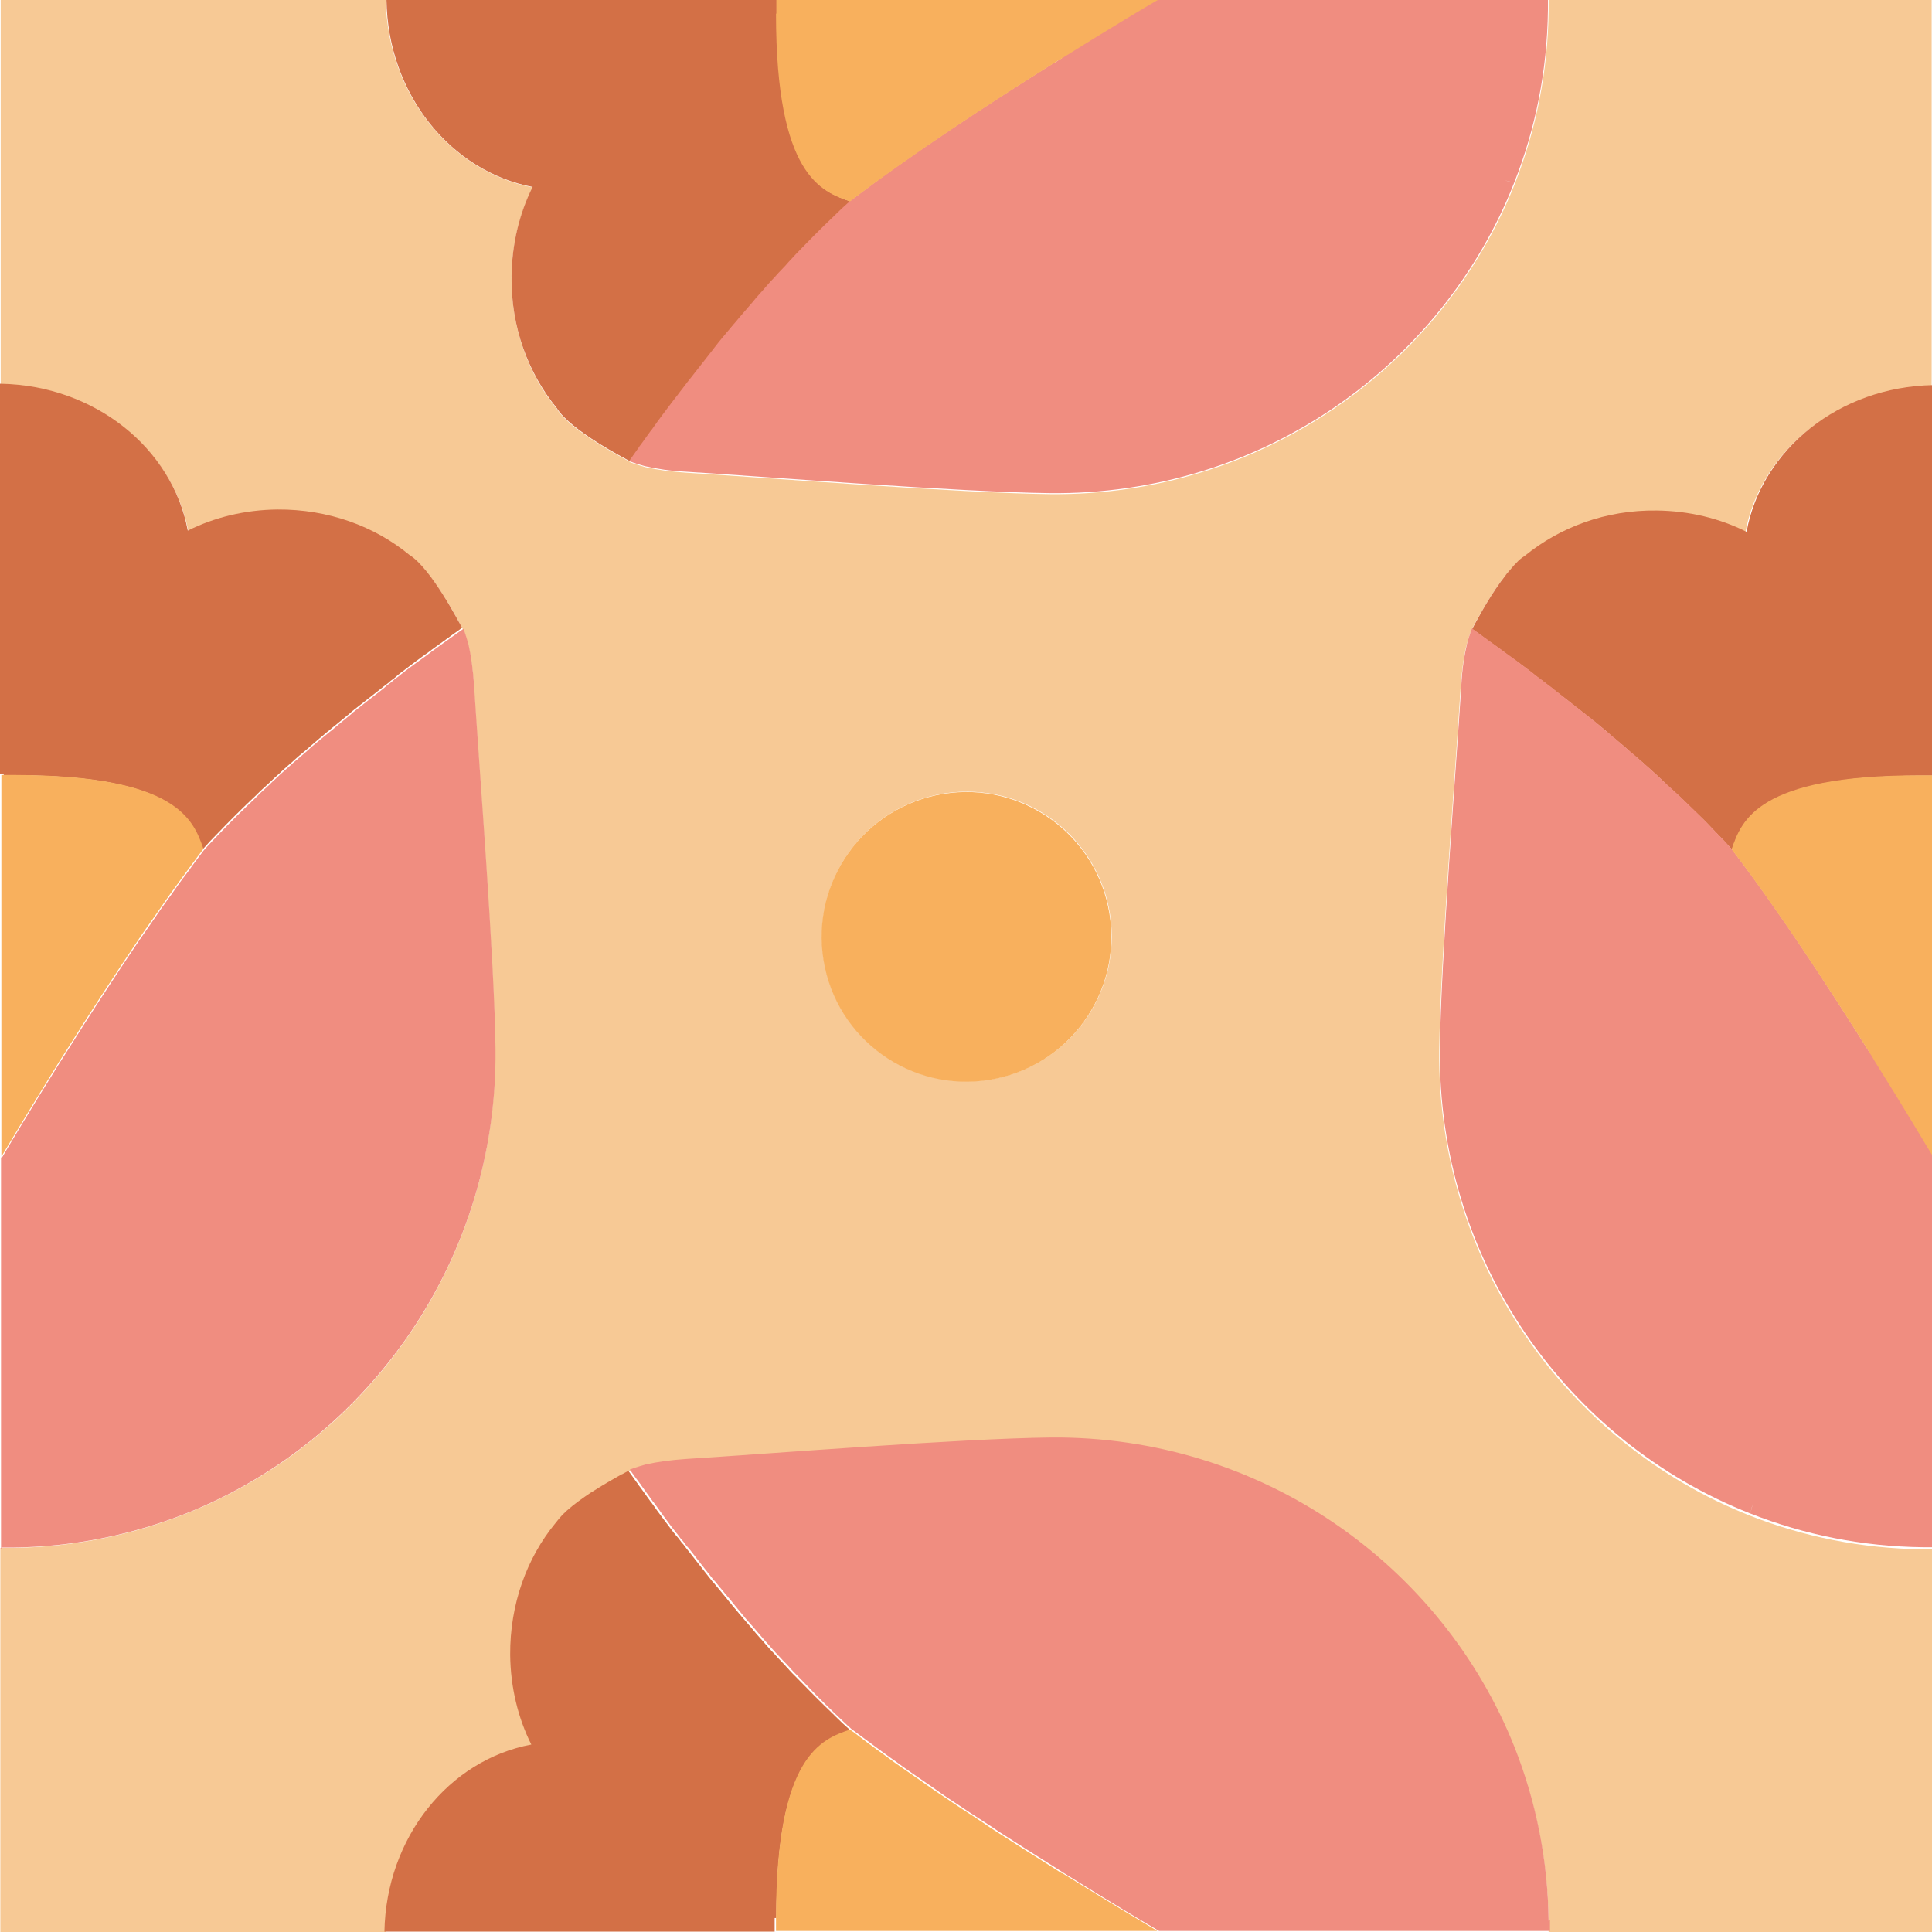
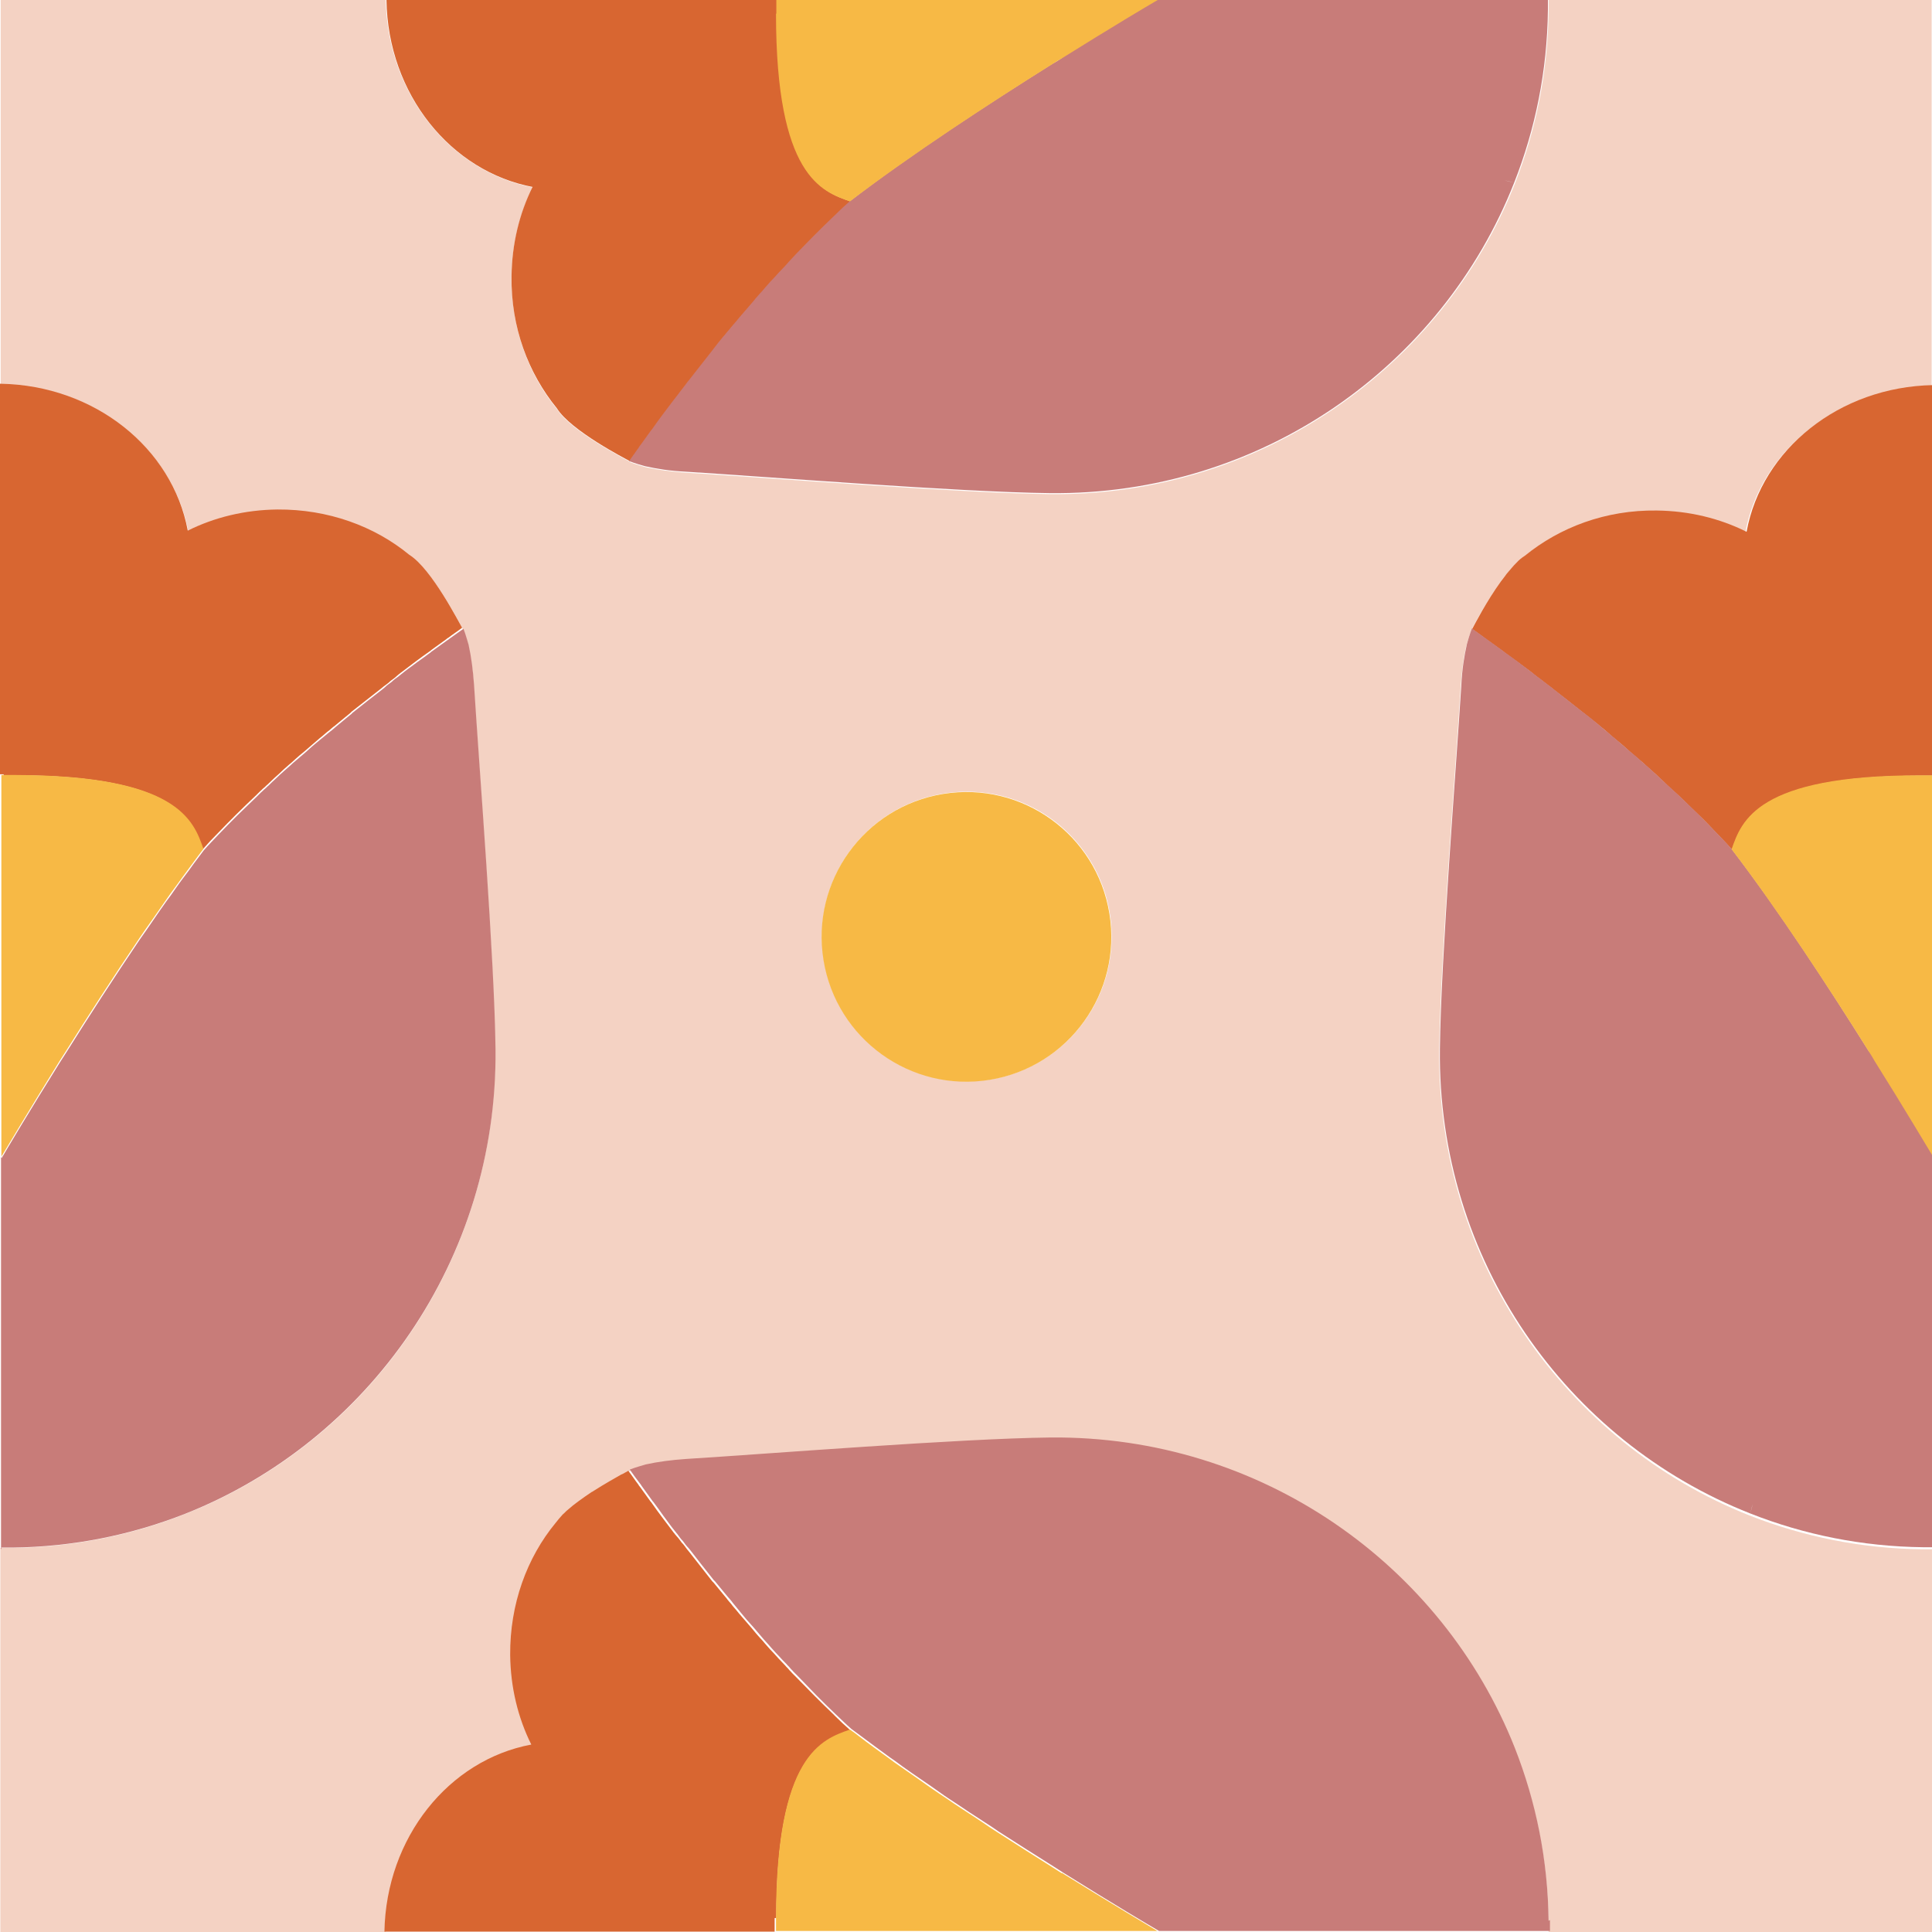
- <svg xmlns="http://www.w3.org/2000/svg" id="Calque_1" version="1.1" viewBox="0 0 566.9 566.9">
-   <defs>
-     <style>
-       .st0 {
-         fill: #f7c995;
-       }
- 
-       .st1 {
-         fill: #f8b05d;
-       }
- 
-       .st2 {
-         fill: none;
-       }
- 
-       .st3 {
-         fill: #f08d80;
-       }
- 
-       .st4 {
-         fill: #d37046;
-       }
-     </style>
-   </defs>
-   <path class="st2" d="M227.8,566c0-1.1,0-2.2,0-3.2,0,1.1,0,2.1,0,3.2Z" />
-   <path class="st2" d="M.4,227.5c.3,0,.5,0,.8,0H.3s0,0,0,0Z" />
-   <path class="st2" d="M1.2,227.5c1.1,0,2.2,0,3.2,0-1.1,0-2.1,0-3.2,0Z" />
-   <path class="st2" d="M59.5,249.2h0c-1,1.3-2,2.7-3,4,1-1.4,2-2.7,3-4Z" />
-   <path class="st2" d="M308.8,547.9c-5.1-3.2-10.6-6.7-16.2-10.3,5.6,3.6,11.1,7.1,16.2,10.3h0Z" />
-   <path class="st2" d="M431.9,184.4c.7-1.3,4.3-8.1,8.4-13.9-4.2,5.8-7.7,12.6-8.4,13.9Z" />
-   <path class="st2" d="M165.5,444.4c.4-.4.9-.9,1.4-1.3-.5.4-.9.9-1.4,1.3Z" />
-   <path class="st2" d="M441.6,168.9c.4-.5.9-1.1,1.3-1.6-.4.5-.9,1-1.3,1.6Z" />
-   <path class="st2" d="M182.8,432.5c0,0,0,0,.1,0,0,0,0,0-.1,0Z" />
-   <path class="st2" d="M249.5,507.7h0c.9.7,1.8,1.3,2.7,2-.9-.7-1.8-1.4-2.7-2Z" />
-   <path class="st2" d="M244.8,503.3c1.6,1.5,3.1,3,4.7,4.4-1.6-1.4-3.2-2.9-4.7-4.4Z" />
-   <path class="st2" d="M279.9,529.3c2.8,1.9,5.7,3.8,8.5,5.6-2.8-1.9-5.7-3.7-8.5-5.6Z" />
-   <path class="st2" d="M444.5,53.8c-1.3-.3-2.2-.5-2.8-.7.6.1,1.5.4,2.8.7Z" />
-   <path class="st2" d="M244.7,63.5c1.6-1.5,3.1-3,4.7-4.4-1.6,1.4-3.2,2.9-4.7,4.4Z" />
-   <path class="st2" d="M174,437.8c.2-.1.4-.3.7-.4-.2.1-.4.3-.7.4Z" />
-   <path class="st2" d="M54.2,444.2c-.3-1.3-.5-2.2-.7-2.8.1.6.4,1.5.7,2.8Z" />
-   <path class="st2" d="M227.7,4c0-1.1,0-2.1,0-3.2,0,1.1,0,2.2,0,3.2Z" />
-   <path class="st2" d="M63.9,244.5c-1.5,1.6-3,3.1-4.4,4.7,1.4-1.6,2.9-3.2,4.4-4.7Z" />
-   <path class="st2" d="M563.2,227.5c1.1,0,2.1,0,3.2,0-1.1,0-2.2,0-3.2,0Z" />
-   <path class="st2" d="M443.5,166.5c.4-.5.9-.9,1.3-1.4-.4.4-.9.9-1.3,1.4Z" />
-   <path class="st2" d="M492.5,233.3c1.9,1.8,3.8,3.7,5.7,5.5-1.9-1.9-3.8-3.7-5.7-5.5Z" />
-   <path class="st2" d="M508.1,249.2c-1.4-1.6-2.9-3.2-4.4-4.7,1.5,1.6,3,3.1,4.4,4.7h0Z" />
-   <path class="st0" d="M454.4,0h0c0,1.1,0,2.1,0,3.2-.2,17.9-3.7,34.9-9.9,50.7-21.3,53.8-74.5,91.7-136.3,91.1-26.5-.3-82.8-4.8-106.9-6.3-4.3-.3-8.2-.8-11.8-1.6,0,0-3.2-.9-4.7-1.5,1-1.4,1.9-2.7,2.9-4.1-1,1.3-1.9,2.7-2.9,4-1.1-.7-17.3-8.9-21.4-15.5,0,0,0,0,0,0,0,0,0,0,0,0-8.4-10.2-13.4-23.8-13.3-38.7.1-9.5,2.3-18.5,6.2-26.3C132.1,50.3,113.7,27.5,113.2,0h0S.2,0,.2,0v113c0,0,.1,0,.2,0h0c27.6.5,50.4,18.9,54.9,43.1,7.8-3.9,16.8-6.1,26.3-6.2,14.9-.2,28.4,4.9,38.7,13.3,0,0,0,0,0,0,0,0,0,0,0,0,6.6,4.1,14.9,20.3,15.5,21.4-1.4,1-2.7,1.9-4,2.9,1.4-1,2.7-1.9,4.1-2.9.6,1.5,1.5,4.6,1.5,4.7.8,3.6,1.4,7.5,1.6,11.8,1.5,24.1,6,80.4,6.3,106.9.7,61.9-37.2,115.1-91.1,136.3-15.7,6.2-32.8,9.7-50.7,9.9-1.1,0-2.1,0-3.2,0h0c0,0-.1,0-.2,0v112.7h113.1c.4-27.6,18.9-50.4,43.1-54.9-3.9-7.8-6.1-16.8-6.2-26.3-.2-14.9,4.9-28.4,13.3-38.7,0,0,0,0,0,0,0,0,0,0,0,0,.5-.8,1.2-1.7,2.1-2.5.4-.4.9-.9,1.4-1.3,2.1-1.8,4.6-3.7,7.1-5.3.2-.1.4-.3.7-.4,3.1-2,6.2-3.7,8.1-4.8,0,0,0,0,.1,0,.9-.5,1.5-.8,1.8-1,0,0,.1,0,.1,0,0,0,0,0,0,0,1.5-.6,4.6-1.5,4.7-1.5,3.6-.8,7.5-1.4,11.8-1.6,24.1-1.5,80.4-6,106.9-6.3,61.9-.7,115.1,37.2,136.3,91.1-1.3.3-2.2.5-2.8.7.6-.1,1.5-.4,2.8-.7,6.2,15.7,9.7,32.8,9.9,50.7,0,1.1,0,2.1,0,3.2h0s112.7,0,112.7,0v-112.7c-1,0-2,0-3,0-17.9-.2-34.9-3.7-50.7-9.9.3-1.3.5-2.2.7-2.8-.1.6-.4,1.5-.7,2.8-53.8-21.3-91.7-74.5-91.1-136.3.3-26.5,4.8-82.8,6.3-106.9.3-4.3.8-8.2,1.6-11.8,0,0,.9-3.2,1.5-4.7,0,0,0,0,0,0,0,0,0,0,0-.1.7-1.3,4.3-8.1,8.4-13.9.4-.6.8-1.1,1.3-1.7.4-.5.9-1.1,1.3-1.6.2-.3.4-.5.6-.7.4-.5.9-.9,1.3-1.4.9-.8,1.7-1.5,2.5-2.1,0,0,0,0,0,0,0,0,0,0,0,0,10.2-8.4,23.8-13.4,38.7-13.3,9.5.1,18.5,2.3,26.3,6.2,4.4-24.2,27.2-42.5,54.7-43V0h-112.7ZM283.7,317.3c-23.5,0-42.5-19-42.5-42.5s19-42.5,42.5-42.5,42.5,19,42.5,42.5-19,42.5-42.5,42.5Z" />
-   <path class="st4" d="M1.2,227.5c1.1,0,2.2,0,3.2,0,47.7,0,52.2,13.4,55.1,21.7,1.4-1.6,2.9-3.2,4.4-4.7,1.8-1.9,3.7-3.8,5.5-5.6,1.9-1.9,3.8-3.7,5.7-5.5.2-.2.4-.4.6-.6s.4-.4.6-.6c.4-.3.7-.7,1.1-1s.7-.7,1.1-1c.7-.7,1.4-1.3,2.1-2,.9-.8,1.8-1.6,2.6-2.4.6-.5,1.1-1,1.7-1.5.6-.5,1.2-1,1.7-1.5.9-.8,1.8-1.6,2.7-2.3,0,0,0,0,0,0,1.5-1.3,2.9-2.5,4.4-3.8.4-.3.7-.6,1.1-.9.6-.5,1.1-1,1.7-1.4.6-.5,1.1-1,1.7-1.4.2-.2.4-.3.6-.5.2-.2.4-.3.6-.5.6-.5,1.1-.9,1.7-1.4.6-.5,1.1-.9,1.7-1.4,0,0,.1-.1.2-.2,0,0,.1-.1.2-.2,2.9-2.3,5.9-4.6,8.8-6.9.2-.2.4-.3.6-.5.7-.5,1.4-1,2-1.6.7-.5,1.4-1,2-1.6.2-.1.3-.3.5-.4.2-.1.3-.3.5-.4,1.2-.9,2.5-1.9,3.7-2.8.3-.2.5-.4.8-.6,1.3-1,2.6-1.9,4-2.9.2-.1.3-.2.5-.4,1.4-1,2.9-2.1,4.3-3.1.2-.2.5-.4.7-.5,1.3-1,2.7-1.9,4-2.9-.7-1.1-8.9-17.3-15.5-21.4,0,0,0,0,0,0,0,0,0,0,0,0-10.2-8.4-23.8-13.4-38.7-13.3-9.5.1-18.5,2.3-26.3,6.2-4.5-24.2-27.3-42.6-54.9-43.1h0c0,0-.1,0-.2,0v114.6c0,0,.1,0,.2,0h.8Z" />
-   <path class="st3" d="M.4,454.1c1.1,0,2.1,0,3.2,0,17.9-.2,34.9-3.7,50.7-9.9-.3-1.3-.5-2.2-.7-2.8.1.6.4,1.5.7,2.8,53.8-21.3,91.7-74.5,91.1-136.3-.3-26.5-4.8-82.8-6.3-106.9-.3-4.3-.8-8.2-1.6-11.8,0,0-.9-3.2-1.5-4.7-1.4,1-2.7,1.9-4.1,2.9-.2.2-.5.4-.7.5-1.4,1-2.9,2.1-4.3,3.1-.2.1-.3.2-.5.4-1.3,1-2.6,1.9-4,2.9-.3.2-.5.4-.8.6-1.2.9-2.5,1.8-3.7,2.8-.2.1-.3.3-.5.4-.2.1-.3.3-.5.4-.7.5-1.4,1-2,1.6-.7.5-1.4,1-2,1.6-.2.2-.4.3-.6.5-3,2.3-5.9,4.6-8.8,6.9,0,0-.1.1-.2.2,0,0-.1.1-.2.2-.6.5-1.1.9-1.7,1.4-.6.5-1.1.9-1.7,1.4-.2.2-.4.3-.6.5-.2.2-.4.3-.6.5-.6.5-1.1,1-1.7,1.4-.6.5-1.1.9-1.7,1.4-.4.3-.7.6-1.1.9-1.5,1.2-3,2.5-4.4,3.8,0,0,0,0,0,0-.9.8-1.8,1.5-2.7,2.3-.6.5-1.2,1-1.7,1.5-.6.5-1.1,1-1.7,1.5-.9.8-1.8,1.6-2.6,2.4-.7.6-1.4,1.3-2.1,2-.4.3-.7.7-1.1,1s-.7.7-1.1,1c-.2.2-.4.4-.6.6s-.4.4-.6.6c-1.9,1.8-3.8,3.7-5.7,5.5-1.9,1.9-3.7,3.7-5.5,5.6-1.5,1.6-3,3.1-4.4,4.7h0c-1,1.3-2,2.7-3,4-1,1.4-2,2.8-3.1,4.2-.7.9-1.4,1.9-2.1,2.9-.9,1.3-1.8,2.6-2.8,3.9-1.3,1.8-2.6,3.7-3.9,5.6-1.3,1.9-2.6,3.8-3.9,5.6-7.7,11.4-15.2,23-21.6,33.2-.6.9-1.2,1.9-1.8,2.8-9,14.4-15.6,25.5-17.1,28.1h0c0,0-.1-.2-.2-.3v115c0,0,.1,0,.2,0h0Z" />
-   <path class="st1" d="M.4,339.4c1.5-2.5,8.1-13.6,17.1-28.1.6-.9,1.2-1.9,1.8-2.8,6.4-10.2,13.9-21.8,21.6-33.2,1.3-1.9,2.6-3.8,3.9-5.6,1.3-1.9,2.6-3.7,3.9-5.6.9-1.3,1.8-2.6,2.8-3.9.7-1,1.4-1.9,2.1-2.9,1-1.4,2.1-2.8,3.1-4.2s2-2.7,3-4c-2.9-8.3-7.4-21.6-55.1-21.7-1.1,0-2.1,0-3.2,0-.3,0-.5,0-.8,0h0c0,0-.1,0-.2,0v111.7c0,0,.1.2.2.3h0Z" />
-   <path class="st4" d="M512.4,156c-7.8-3.9-16.8-6.1-26.3-6.2-14.9-.2-28.4,4.9-38.7,13.3,0,0,0,0,0,0,0,0,0,0,0,0-.8.5-1.7,1.2-2.5,2.1-.4.4-.9.9-1.3,1.4-.2.2-.4.5-.6.7-.4.5-.9,1-1.3,1.6-.4.5-.8,1.1-1.3,1.7-4.2,5.8-7.7,12.6-8.4,13.9,0,0,0,.1,0,.1,1.4,1,2.7,1.9,4,2.9.2.2.5.4.7.5,1.4,1,2.9,2.1,4.3,3.1.2.1.3.2.5.4,1.3,1,2.6,1.9,4,2.9.3.2.5.4.8.6,1.2.9,2.5,1.8,3.7,2.8.3.3.7.5,1,.8,1.4,1,2.7,2.1,4.1,3.1.2.2.4.3.6.5,3,2.3,5.9,4.6,8.8,6.9.1.1.3.2.4.3,1.1.9,2.3,1.8,3.4,2.7.4.3.8.6,1.2,1,1.2.9,2.3,1.9,3.4,2.9.4.3.7.6,1.1.9,1.5,1.2,3,2.5,4.4,3.8,0,0,0,0,0,0,.9.8,1.8,1.5,2.7,2.3.6.5,1.2,1,1.7,1.5.6.5,1.1,1,1.7,1.5.9.8,1.8,1.6,2.6,2.4.7.6,1.4,1.3,2.1,2,.7.7,1.4,1.3,2.2,2,.4.4.8.7,1.2,1.1,1.9,1.8,3.8,3.7,5.7,5.5s3.7,3.7,5.5,5.6c1.5,1.6,3,3.1,4.4,4.7,2.9-8.3,7.4-21.6,55.1-21.7,1.1,0,2.1,0,3.2,0,.2,0,.4,0,.7,0v-114.6c-27.5.5-50.3,18.9-54.7,43Z" />
-   <path class="st3" d="M548.4,308.5c-11.6-18.5-26.6-41.6-40.3-59.4-1.4-1.6-2.9-3.2-4.4-4.7-1.8-1.9-3.7-3.8-5.5-5.6-1.9-1.9-3.8-3.7-5.7-5.5-.4-.4-.8-.7-1.2-1.1-.7-.7-1.4-1.3-2.2-2-.7-.7-1.4-1.3-2.1-2-.9-.8-1.8-1.6-2.6-2.4-.6-.5-1.1-1-1.7-1.5-.6-.5-1.2-1-1.7-1.5-.9-.8-1.8-1.6-2.7-2.3,0,0,0,0,0,0-1.5-1.3-2.9-2.5-4.4-3.8-.4-.3-.7-.6-1.1-.9-1.1-1-2.3-1.9-3.4-2.9-.4-.3-.8-.6-1.2-1-1.1-.9-2.2-1.8-3.4-2.7-.1-.1-.3-.2-.4-.3-2.9-2.3-5.9-4.6-8.8-6.9-.2-.2-.4-.3-.6-.5-1.4-1-2.7-2.1-4.1-3.1-.3-.3-.7-.5-1-.8-1.2-.9-2.5-1.9-3.7-2.8-.3-.2-.5-.4-.8-.6-1.3-1-2.6-1.9-4-2.9-.2-.1-.3-.2-.5-.4-1.4-1-2.9-2.1-4.3-3.1-.2-.2-.5-.4-.7-.5-1.3-1-2.7-1.9-4-2.9,0,0,0,0,0,0-.6,1.5-1.5,4.6-1.5,4.7-.8,3.6-1.4,7.5-1.6,11.8-1.5,24.1-6,80.4-6.3,106.9-.7,61.9,37.2,115.1,91.1,136.3.3-1.3.5-2.2.7-2.8-.1.6-.4,1.5-.7,2.8,15.7,6.2,32.8,9.7,50.7,9.9,1,0,2,0,3,0v-115c-1.8-2.9-8.2-13.8-17-27.8-.6-.9-1.2-1.8-1.7-2.8Z" />
-   <path class="st3" d="M431.8,184.5s0,0,0,0c0,0,0,0,0,0h0Z" />
-   <path class="st3" d="M435.9,187.4c-1.3-1-2.7-1.9-4-2.9h0c1.4,1,2.7,1.9,4,2.9Z" />
-   <path class="st3" d="M498.2,238.8c1.9,1.9,3.7,3.7,5.5,5.6-1.8-1.9-3.7-3.8-5.5-5.6Z" />
-   <path class="st1" d="M563.2,227.5c-47.7,0-52.2,13.4-55.1,21.7h0c13.6,17.8,28.7,40.9,40.3,59.4.6.9,1.2,1.9,1.7,2.8,8.8,14,15.2,24.9,17,27.8v-111.7c-.2,0-.4,0-.7,0-1.1,0-2.2,0-3.2,0Z" />
-   <path class="st4" d="M227.8,562.8c0-47.7,13.4-52.2,21.7-55.1-1.6-1.4-3.2-2.9-4.7-4.4-3.8-3.6-7.5-7.4-11.2-11.2-.2-.2-.4-.4-.6-.6-.2-.2-.4-.4-.6-.6-.3-.4-.7-.7-1-1.1s-.7-.7-1-1.1c-.7-.7-1.3-1.4-2-2.1-.8-.9-1.6-1.8-2.4-2.6-.5-.6-1-1.1-1.5-1.7-.5-.6-1-1.2-1.5-1.7-.8-.9-1.6-1.8-2.3-2.7,0,0,0,0,0,0-1.3-1.5-2.5-2.9-3.8-4.4-.3-.4-.6-.7-.9-1.1-.5-.6-1-1.1-1.4-1.7-.5-.6-1-1.1-1.4-1.7-.2-.2-.3-.4-.5-.6-.2-.2-.3-.4-.5-.6-.5-.6-.9-1.1-1.4-1.7-.5-.6-.9-1.1-1.4-1.7,0,0-.1-.1-.2-.2s-.1-.1-.2-.2c-2.3-2.9-4.6-5.9-6.9-8.8-.2-.2-.3-.4-.5-.6-.5-.7-1-1.4-1.6-2-.5-.7-1-1.4-1.6-2-.1-.2-.3-.3-.4-.5-.1-.2-.3-.3-.4-.5-.9-1.2-1.9-2.5-2.8-3.7-.2-.3-.4-.5-.6-.8-1-1.3-1.9-2.6-2.9-4-.1-.2-.2-.3-.4-.5-1-1.4-2.1-2.9-3.1-4.3-.2-.2-.4-.5-.5-.7-1-1.3-1.9-2.7-2.9-4,0,0,0,0-.1,0-.3.2-.9.5-1.8,1,0,0,0,0-.1,0-1.9,1.1-5,2.8-8.1,4.8-.2.1-.4.3-.7.4-2.5,1.7-5.1,3.5-7.1,5.3-.5.4-.9.9-1.4,1.3-.8.9-1.5,1.7-2.1,2.5,0,0,0,0,0,0,0,0,0,0,0,0-8.4,10.2-13.4,23.8-13.3,38.7.1,9.5,2.3,18.5,6.2,26.3-24.2,4.5-42.6,27.3-43.1,54.9h0s114.5,0,114.5,0v-.8c0-1.1,0-2.2,0-3.2Z" />
-   <path class="st4" d="M182.9,432.5c.9-.5,1.5-.8,1.8-1-.3.2-.9.5-1.8,1Z" />
-   <path class="st4" d="M166.8,443.1c2.1-1.8,4.6-3.7,7.1-5.3-2.5,1.7-5.1,3.5-7.1,5.3Z" />
-   <path class="st4" d="M174.6,437.3c3.1-2,6.2-3.7,8.1-4.8-1.9,1.1-5,2.8-8.1,4.8Z" />
-   <path class="st3" d="M454.4,563.6c-.2-17.9-3.7-34.9-9.9-50.7-1.3.3-2.2.5-2.8.7.6-.1,1.5-.4,2.8-.7-21.3-53.8-74.5-91.7-136.3-91.1-26.5.3-82.8,4.8-106.9,6.3-4.3.3-8.2.8-11.8,1.6,0,0-3.2.9-4.7,1.5,0,0,0,0,0,0,1,1.4,1.9,2.7,2.9,4,.2.2.4.5.5.7,1,1.4,2.1,2.9,3.1,4.3.1.2.2.3.4.5,1,1.3,1.9,2.6,2.9,4,.2.3.4.5.6.8.9,1.2,1.8,2.5,2.8,3.7.1.2.3.3.4.5.1.2.3.3.4.5.5.7,1,1.4,1.6,2,.5.7,1,1.4,1.6,2,.2.2.3.4.5.6,2.3,3,4.6,5.9,6.9,8.8,0,0,.1.1.2.2s.1.1.2.2c.5.6.9,1.1,1.4,1.7.5.6.9,1.1,1.4,1.7.2.2.3.4.5.6.2.2.3.4.5.6.5.6,1,1.1,1.4,1.7.5.6.9,1.1,1.4,1.7.3.4.6.7.9,1.1,1.2,1.5,2.5,3,3.8,4.4,0,0,0,0,0,0,.8.9,1.5,1.8,2.3,2.7.5.6,1,1.2,1.5,1.7.5.6,1,1.1,1.5,1.7.8.9,1.6,1.8,2.4,2.6.6.7,1.3,1.4,2,2.1.3.4.7.7,1,1.1s.7.7,1,1.1c.2.2.4.4.6.6.2.2.4.4.6.6,1.8,1.9,3.7,3.8,5.5,5.7,1.9,1.9,3.7,3.7,5.6,5.5,1.6,1.5,3.1,3,4.7,4.4h0c.9.7,1.8,1.3,2.7,2,2.7,2,5.5,4.1,8.4,6.2,1.3.9,2.6,1.8,3.9,2.8,1.8,1.3,3.7,2.6,5.6,3.9,1.9,1.3,3.8,2.6,5.6,3.9s2.8,1.9,4.3,2.9c2.8,1.9,5.7,3.8,8.5,5.6,1.4.9,2.8,1.8,4.2,2.8,5.6,3.6,11.1,7.1,16.2,10.3h0c.9.6,1.9,1.2,2.8,1.8,14.4,9,25.5,15.6,28.1,17.1h0s114.7,0,114.7,0h0c0-1.1,0-2.1,0-3.2Z" />
-   <path class="st3" d="M184.8,431.4s0,0,0,0h0s0,0,0,0Z" />
-   <path class="st3" d="M244.8,503.3c-1.9-1.8-3.8-3.7-5.6-5.5-1.9-1.9-3.7-3.8-5.5-5.7,3.6,3.8,7.4,7.6,11.2,11.2Z" />
-   <path class="st3" d="M184.9,431.4h0c1,1.4,1.9,2.7,2.9,4-1-1.3-1.9-2.7-2.9-4Z" />
-   <path class="st1" d="M311.6,549.7c-.9-.6-1.9-1.2-2.8-1.8-5.1-3.2-10.6-6.7-16.2-10.3-1.4-.9-2.8-1.8-4.2-2.8-2.8-1.9-5.7-3.7-8.5-5.6-1.4-1-2.8-1.9-4.3-2.9s-3.8-2.6-5.6-3.9c-1.9-1.3-3.7-2.6-5.6-3.9-1.3-.9-2.6-1.8-3.9-2.8-2.9-2.1-5.7-4.1-8.4-6.2-.9-.7-1.8-1.4-2.7-2-8.3,2.9-21.6,7.4-21.7,55.1,0,1.1,0,2.1,0,3.2,0,.3,0,.5,0,.8h0s111.9,0,111.9,0h0c-2.5-1.5-13.6-8.1-28.1-17.1Z" />
-   <path class="st4" d="M156.3,54.8c-3.9,7.8-6.1,16.8-6.2,26.3-.2,14.9,4.9,28.4,13.3,38.7,0,0,0,0,0,0,0,0,0,0,0,0,4.1,6.6,20.3,14.9,21.4,15.5,1-1.4,1.9-2.7,2.9-4,.2-.2.4-.5.5-.7,1-1.4,2.1-2.9,3.1-4.3.1-.2.2-.3.4-.5,1-1.3,1.9-2.6,2.9-4,.2-.3.4-.5.6-.8.9-1.2,1.8-2.5,2.8-3.7.3-.3.5-.7.8-1,1-1.4,2.1-2.7,3.1-4.1.2-.2.3-.4.5-.6,2.3-3,4.6-5.9,6.9-8.8.1-.1.2-.3.3-.4.9-1.1,1.8-2.3,2.7-3.4.3-.4.6-.8,1-1.2.9-1.2,1.9-2.3,2.9-3.4.3-.4.6-.7.9-1.1,1.2-1.5,2.5-3,3.8-4.4,0,0,0,0,0,0,.8-.9,1.5-1.8,2.3-2.7.5-.6,1-1.2,1.5-1.7.5-.6,1-1.1,1.5-1.7.8-.9,1.6-1.8,2.4-2.6.6-.7,1.3-1.4,2-2.1.7-.7,1.3-1.4,2-2.2.4-.4.7-.8,1.1-1.2,3.6-3.8,7.4-7.6,11.2-11.2,1.6-1.5,3.1-3,4.7-4.4-8.3-2.9-21.6-7.4-21.7-55.1,0-1.1,0-2.1,0-3.2,0-.3,0-.5,0-.8h0s-114.5,0-114.5,0h0c.4,27.6,18.9,50.4,43.1,54.9Z" />
-   <path class="st3" d="M311.6,17c-.9.6-1.8,1.2-2.8,1.7-18.5,11.6-41.6,26.6-59.4,40.3-1.6,1.4-3.2,2.9-4.7,4.4-3.8,3.6-7.5,7.4-11.2,11.2-.4.4-.7.8-1.1,1.2-.7.7-1.3,1.4-2,2.2-.7.7-1.3,1.4-2,2.1-.8.9-1.6,1.8-2.4,2.6-.5.6-1,1.1-1.5,1.7-.5.6-1,1.2-1.5,1.7-.8.9-1.6,1.8-2.3,2.7,0,0,0,0,0,0-1.3,1.5-2.5,2.9-3.8,4.4-.3.4-.6.7-.9,1.1-1,1.1-1.9,2.3-2.9,3.4-.3.4-.6.8-1,1.2-.9,1.1-1.8,2.2-2.7,3.4-.1.1-.2.3-.3.4-2.3,2.9-4.6,5.9-6.9,8.8-.2.2-.3.4-.5.6-1,1.4-2.1,2.7-3.1,4.1-.3.3-.5.7-.8,1-.9,1.2-1.9,2.5-2.8,3.7-.2.3-.4.5-.6.8-1,1.3-1.9,2.6-2.9,4-.1.2-.2.3-.4.5-1,1.4-2.1,2.9-3.1,4.3-.2.2-.4.5-.5.7-1,1.4-1.9,2.7-2.9,4.1,1.5.6,4.6,1.5,4.7,1.5,3.6.8,7.5,1.4,11.8,1.6,24.1,1.5,80.4,6,106.9,6.3,61.9.7,115.1-37.2,136.3-91.1-1.3-.3-2.2-.5-2.8-.7.6.1,1.5.4,2.8.7,6.2-15.7,9.7-32.8,9.9-50.7,0-1.1,0-2.1,0-3.2h0s-114.7,0-114.7,0h0c-2.5,1.5-13.6,8.1-28.1,17.1Z" />
-   <path class="st3" d="M244.7,63.5c-3.8,3.6-7.5,7.4-11.2,11.2,3.6-3.8,7.4-7.6,11.2-11.2Z" />
-   <path class="st1" d="M227.7,4c0,47.7,13.4,52.2,21.7,55.1,17.8-13.6,40.9-28.7,59.4-40.3.9-.6,1.9-1.2,2.8-1.7,14.4-9,25.5-15.6,28.1-17.1h0s-111.9,0-111.9,0h0c0,.3,0,.6,0,.8,0,1.1,0,2.2,0,3.2Z" />
-   <circle class="st1" cx="283.7" cy="274.8" r="42.5" transform="translate(-40.4 49) rotate(-9.2)" />
+ <svg xmlns="http://www.w3.org/2000/svg" viewBox="0 0 566.9 566.9">
+   <g id="zone-1" data-color-id="OR008">
+     <path class="st0" d="M454.4,0h0c0,1.1,0,2.1,0,3.2-.2,17.9-3.7,34.9-9.9,50.7-21.3,53.8-74.5,91.7-136.3,91.1-26.5-.3-82.8-4.8-106.9-6.3-4.3-.3-8.2-.8-11.8-1.6,0,0-3.2-.9-4.7-1.5,1-1.4,1.9-2.7,2.9-4.1-1,1.3-1.9,2.7-2.9,4-1.1-.7-17.3-8.9-21.4-15.5,0,0,0,0,0,0,0,0,0,0,0,0-8.4-10.2-13.4-23.8-13.3-38.7.1-9.5,2.3-18.5,6.2-26.3C132.1,50.3,113.7,27.5,113.2,0h0S.2,0,.2,0v113c0,0,.1,0,.2,0h0c27.6.5,50.4,18.9,54.9,43.1,7.8-3.9,16.8-6.1,26.3-6.2,14.9-.2,28.4,4.9,38.7,13.3,0,0,0,0,0,0,0,0,0,0,0,0,6.6,4.1,14.9,20.3,15.5,21.4-1.4,1-2.7,1.9-4,2.9,1.4-1,2.7-1.9,4.1-2.9.6,1.5,1.5,4.6,1.5,4.7.8,3.6,1.4,7.5,1.6,11.8,1.5,24.1,6,80.4,6.3,106.9.7,61.9-37.2,115.1-91.1,136.3-15.7,6.2-32.8,9.7-50.7,9.9-1.1,0-2.1,0-3.2,0h0c0,0-.1,0-.2,0v112.7h113.1c.4-27.6,18.9-50.4,43.1-54.9-3.9-7.8-6.1-16.8-6.2-26.3-.2-14.9,4.9-28.4,13.3-38.7,0,0,0,0,0,0,0,0,0,0,0,0,.5-.8,1.2-1.7,2.1-2.5.4-.4.9-.9,1.4-1.3,2.1-1.8,4.6-3.7,7.1-5.3.2-.1.4-.3.7-.4,3.1-2,6.2-3.7,8.1-4.8,0,0,0,0,.1,0,.9-.5,1.5-.8,1.8-1,0,0,.1,0,.1,0,0,0,0,0,0,0,1.5-.6,4.6-1.5,4.7-1.5,3.6-.8,7.5-1.4,11.8-1.6,24.1-1.5,80.4-6,106.9-6.3,61.9-.7,115.1,37.2,136.3,91.1-1.3.3-2.2.5-2.8.7.6-.1,1.5-.4,2.8-.7,6.2,15.7,9.7,32.8,9.9,50.7,0,1.1,0,2.1,0,3.2h0s112.7,0,112.7,0v-112.7c-1,0-2,0-3,0-17.9-.2-34.9-3.7-50.7-9.9.3-1.3.5-2.2.7-2.8-.1.6-.4,1.5-.7,2.8-53.8-21.3-91.7-74.5-91.1-136.3.3-26.5,4.8-82.8,6.3-106.9.3-4.3.8-8.2,1.6-11.8,0,0,.9-3.2,1.5-4.7,0,0,0,0,0,0,0,0,0,0,0-.1.7-1.3,4.3-8.1,8.4-13.9.4-.6.8-1.1,1.3-1.7.4-.5.9-1.1,1.3-1.6.2-.3.4-.5.6-.7.4-.5.9-.9,1.3-1.4.9-.8,1.7-1.5,2.5-2.1,0,0,0,0,0,0,0,0,0,0,0,0,10.2-8.4,23.8-13.4,38.7-13.3,9.5.1,18.5,2.3,26.3,6.2,4.4-24.2,27.2-42.5,54.7-43V0h-112.7ZM283.7,317.3c-23.5,0-42.5-19-42.5-42.5s19-42.5,42.5-42.5,42.5,19,42.5,42.5-19,42.5-42.5,42.5Z" fill="#f4d2c3" />
+   </g>
+   <g id="zone-2" data-color-id="OR002">
+     <path class="st4" d="M1.2,227.5c1.1,0,2.2,0,3.2,0,47.7,0,52.2,13.4,55.1,21.7,1.4-1.6,2.9-3.2,4.4-4.7,1.8-1.9,3.7-3.8,5.5-5.6,1.9-1.9,3.8-3.7,5.7-5.5.2-.2.4-.4.6-.6s.4-.4.6-.6c.4-.3.7-.7,1.1-1s.7-.7,1.1-1c.7-.7,1.4-1.3,2.1-2,.9-.8,1.8-1.6,2.6-2.4.6-.5,1.1-1,1.7-1.5.6-.5,1.2-1,1.7-1.5.9-.8,1.8-1.6,2.7-2.3,0,0,0,0,0,0,1.5-1.3,2.9-2.5,4.4-3.8.4-.3.7-.6,1.1-.9.6-.5,1.1-1,1.7-1.4.6-.5,1.1-1,1.7-1.4.2-.2.4-.3.6-.5.2-.2.4-.3.6-.5.6-.5,1.1-.9,1.7-1.4.6-.5,1.1-.9,1.7-1.4,0,0,.1-.1.2-.2,0,0,.1-.1.2-.2,2.9-2.3,5.9-4.6,8.8-6.9.2-.2.4-.3.6-.5.7-.5,1.4-1,2-1.6.7-.5,1.4-1,2-1.6.2-.1.3-.3.5-.4.2-.1.3-.3.5-.4,1.2-.9,2.5-1.9,3.7-2.8.3-.2.5-.4.8-.6,1.3-1,2.6-1.9,4-2.9.2-.1.3-.2.5-.4,1.4-1,2.9-2.1,4.3-3.1.2-.2.5-.4.7-.5,1.3-1,2.7-1.9,4-2.9-.7-1.1-8.9-17.3-15.5-21.4,0,0,0,0,0,0,0,0,0,0,0,0-10.2-8.4-23.8-13.4-38.7-13.3-9.5.1-18.5,2.3-26.3,6.2-4.5-24.2-27.3-42.6-54.9-43.1h0c0,0-.1,0-.2,0v114.6c0,0,.1,0,.2,0h.8Z" fill="#d86631" />
+     <path class="st4" d="M512.4,156c-7.8-3.9-16.8-6.1-26.3-6.2-14.9-.2-28.4,4.9-38.7,13.3,0,0,0,0,0,0,0,0,0,0,0,0-.8.5-1.7,1.2-2.5,2.1-.4.4-.9.9-1.3,1.4-.2.2-.4.5-.6.7-.4.5-.9,1-1.3,1.6-.4.5-.8,1.1-1.3,1.7-4.2,5.8-7.7,12.6-8.4,13.9,0,0,0,.1,0,.1,1.4,1,2.7,1.9,4,2.9.2.2.5.4.7.5,1.4,1,2.9,2.1,4.3,3.1.2.1.3.2.5.4,1.3,1,2.6,1.9,4,2.9.3.2.5.4.8.6,1.2.9,2.5,1.8,3.7,2.8.3.3.7.5,1,.8,1.4,1,2.7,2.1,4.1,3.1.2.2.4.3.6.5,3,2.3,5.9,4.6,8.8,6.9.1.1.3.2.4.3,1.1.9,2.3,1.8,3.4,2.7.4.3.8.6,1.2,1,1.2.9,2.3,1.9,3.4,2.9.4.3.7.6,1.1.9,1.5,1.2,3,2.5,4.4,3.8,0,0,0,0,0,0,.9.8,1.8,1.5,2.7,2.3.6.5,1.2,1,1.7,1.5.6.5,1.1,1,1.7,1.5.9.8,1.8,1.6,2.6,2.4.7.6,1.4,1.3,2.1,2,.7.7,1.4,1.3,2.2,2,.4.4.8.7,1.2,1.1,1.9,1.8,3.8,3.7,5.7,5.5s3.7,3.7,5.5,5.6c1.5,1.6,3,3.1,4.4,4.7,2.9-8.3,7.4-21.6,55.1-21.7,1.1,0,2.1,0,3.2,0,.2,0,.4,0,.7,0v-114.6c-27.5.5-50.3,18.9-54.7,43Z" fill="#d86631" />
+     <path class="st4" d="M227.8,562.8c0-47.7,13.4-52.2,21.7-55.1-1.6-1.4-3.2-2.9-4.7-4.4-3.8-3.6-7.5-7.4-11.2-11.2-.2-.2-.4-.4-.6-.6-.2-.2-.4-.4-.6-.6-.3-.4-.7-.7-1-1.1s-.7-.7-1-1.1c-.7-.7-1.3-1.4-2-2.1-.8-.9-1.6-1.8-2.4-2.6-.5-.6-1-1.1-1.5-1.7-.5-.6-1-1.2-1.5-1.7-.8-.9-1.6-1.8-2.3-2.7,0,0,0,0,0,0-1.3-1.5-2.5-2.9-3.8-4.4-.3-.4-.6-.7-.9-1.1-.5-.6-1-1.1-1.4-1.7-.5-.6-1-1.1-1.4-1.7-.2-.2-.3-.4-.5-.6-.2-.2-.3-.4-.5-.6-.5-.6-.9-1.1-1.4-1.7-.5-.6-.9-1.1-1.4-1.7,0,0-.1-.1-.2-.2s-.1-.1-.2-.2c-2.3-2.9-4.6-5.9-6.9-8.8-.2-.2-.3-.4-.5-.6-.5-.7-1-1.4-1.6-2-.5-.7-1-1.4-1.6-2-.1-.2-.3-.3-.4-.5-.1-.2-.3-.3-.4-.5-.9-1.2-1.9-2.5-2.8-3.7-.2-.3-.4-.5-.6-.8-1-1.3-1.9-2.6-2.9-4-.1-.2-.2-.3-.4-.5-1-1.4-2.1-2.9-3.1-4.3-.2-.2-.4-.5-.5-.7-1-1.3-1.9-2.7-2.9-4,0,0,0,0-.1,0-.3.2-.9.5-1.8,1,0,0,0,0-.1,0-1.9,1.1-5,2.8-8.1,4.8-.2.1-.4.3-.7.4-2.5,1.7-5.1,3.5-7.1,5.3-.5.4-.9.9-1.4,1.3-.8.9-1.5,1.7-2.1,2.5,0,0,0,0,0,0,0,0,0,0,0,0-8.4,10.2-13.4,23.8-13.3,38.7.1,9.5,2.3,18.5,6.2,26.3-24.2,4.5-42.6,27.3-43.1,54.9h0s114.5,0,114.5,0v-.8c0-1.1,0-2.2,0-3.2Z" fill="#d86631" />
+     <path class="st4" d="M182.9,432.5c.9-.5,1.5-.8,1.8-1-.3.2-.9.5-1.8,1Z" fill="#d86631" />
+     <path class="st4" d="M166.8,443.1c2.1-1.8,4.6-3.7,7.1-5.3-2.5,1.7-5.1,3.5-7.1,5.3Z" fill="#d86631" />
+     <path class="st4" d="M174.6,437.3c3.1-2,6.2-3.7,8.1-4.8-1.9,1.1-5,2.8-8.1,4.8Z" fill="#d86631" />
+     <path class="st4" d="M156.3,54.8c-3.9,7.8-6.1,16.8-6.2,26.3-.2,14.9,4.9,28.4,13.3,38.7,0,0,0,0,0,0,0,0,0,0,0,0,4.1,6.6,20.3,14.9,21.4,15.5,1-1.4,1.9-2.7,2.9-4,.2-.2.4-.5.5-.7,1-1.4,2.1-2.9,3.1-4.3.1-.2.2-.3.4-.5,1-1.3,1.9-2.6,2.9-4,.2-.3.4-.5.6-.8.9-1.2,1.8-2.5,2.8-3.7.3-.3.5-.7.8-1,1-1.4,2.1-2.7,3.1-4.1.2-.2.3-.4.5-.6,2.3-3,4.6-5.9,6.9-8.8.1-.1.2-.3.3-.4.9-1.1,1.8-2.3,2.7-3.4.3-.4.6-.8,1-1.2.9-1.2,1.9-2.3,2.9-3.4.3-.4.6-.7.9-1.1,1.2-1.5,2.5-3,3.8-4.4,0,0,0,0,0,0,.8-.9,1.5-1.8,2.3-2.7.5-.6,1-1.2,1.5-1.7.5-.6,1-1.1,1.5-1.7.8-.9,1.6-1.8,2.4-2.6.6-.7,1.3-1.4,2-2.1.7-.7,1.3-1.4,2-2.2.4-.4.7-.8,1.1-1.2,3.6-3.8,7.4-7.6,11.2-11.2,1.6-1.5,3.1-3,4.7-4.4-8.3-2.9-21.6-7.4-21.7-55.1,0-1.1,0-2.1,0-3.2,0-.3,0-.5,0-.8h0s-114.5,0-114.5,0h0c.4,27.6,18.9,50.4,43.1,54.9Z" fill="#d86631" />
+   </g>
+   <g id="zone-3" data-color-id="RD006">
+     <path class="st3" d="M.4,454.1c1.1,0,2.1,0,3.2,0,17.9-.2,34.9-3.7,50.7-9.9-.3-1.3-.5-2.2-.7-2.8.1.6.4,1.5.7,2.8,53.8-21.3,91.7-74.5,91.1-136.3-.3-26.5-4.8-82.8-6.3-106.9-.3-4.3-.8-8.2-1.6-11.8,0,0-.9-3.2-1.5-4.7-1.4,1-2.7,1.9-4.1,2.9-.2.2-.5.4-.7.5-1.4,1-2.9,2.1-4.3,3.1-.2.1-.3.2-.5.4-1.3,1-2.6,1.9-4,2.9-.3.2-.5.4-.8.6-1.2.9-2.5,1.8-3.7,2.8-.2.1-.3.3-.5.4-.2.1-.3.3-.5.4-.7.5-1.4,1-2,1.6-.7.5-1.4,1-2,1.6-.2.2-.4.3-.6.5-3,2.3-5.9,4.6-8.8,6.9,0,0-.1.1-.2.2,0,0-.1.1-.2.2-.6.5-1.1.9-1.7,1.4-.6.5-1.1.9-1.7,1.4-.2.2-.4.3-.6.5-.2.2-.4.3-.6.5-.6.5-1.1,1-1.7,1.4-.6.5-1.1.9-1.7,1.4-.4.3-.7.6-1.1.9-1.5,1.2-3,2.5-4.4,3.8,0,0,0,0,0,0-.9.8-1.8,1.5-2.7,2.3-.6.5-1.2,1-1.7,1.5-.6.5-1.1,1-1.7,1.5-.9.8-1.8,1.6-2.6,2.4-.7.6-1.4,1.3-2.1,2-.4.3-.7.7-1.1,1s-.7.7-1.1,1c-.2.2-.4.4-.6.6s-.4.4-.6.6c-1.9,1.8-3.8,3.7-5.7,5.5-1.9,1.9-3.7,3.7-5.5,5.6-1.5,1.6-3,3.1-4.4,4.7h0c-1,1.3-2,2.7-3,4-1,1.4-2,2.8-3.1,4.2-.7.9-1.4,1.9-2.1,2.9-.9,1.3-1.8,2.6-2.8,3.9-1.3,1.8-2.6,3.7-3.9,5.6-1.3,1.9-2.6,3.8-3.9,5.6-7.7,11.4-15.2,23-21.6,33.2-.6.9-1.2,1.9-1.8,2.8-9,14.4-15.6,25.5-17.1,28.1h0c0,0-.1-.2-.2-.3v115c0,0,.1,0,.2,0h0Z" fill="#c87c79" />
+     <path class="st3" d="M548.4,308.5c-11.6-18.5-26.6-41.6-40.3-59.4-1.4-1.6-2.9-3.2-4.4-4.7-1.8-1.9-3.7-3.8-5.5-5.6-1.9-1.9-3.8-3.7-5.7-5.5-.4-.4-.8-.7-1.2-1.1-.7-.7-1.4-1.3-2.2-2-.7-.7-1.4-1.3-2.1-2-.9-.8-1.8-1.6-2.6-2.4-.6-.5-1.1-1-1.7-1.5-.6-.5-1.2-1-1.7-1.5-.9-.8-1.8-1.6-2.7-2.3,0,0,0,0,0,0-1.5-1.3-2.9-2.5-4.4-3.8-.4-.3-.7-.6-1.1-.9-1.1-1-2.3-1.9-3.4-2.9-.4-.3-.8-.6-1.2-1-1.1-.9-2.2-1.8-3.4-2.7-.1-.1-.3-.2-.4-.3-2.9-2.3-5.9-4.6-8.8-6.9-.2-.2-.4-.3-.6-.5-1.4-1-2.7-2.1-4.1-3.1-.3-.3-.7-.5-1-.8-1.2-.9-2.5-1.9-3.7-2.8-.3-.2-.5-.4-.8-.6-1.3-1-2.6-1.9-4-2.9-.2-.1-.3-.2-.5-.4-1.4-1-2.9-2.1-4.3-3.1-.2-.2-.5-.4-.7-.5-1.3-1-2.7-1.9-4-2.9,0,0,0,0,0,0-.6,1.5-1.5,4.6-1.5,4.7-.8,3.6-1.4,7.5-1.6,11.8-1.5,24.1-6,80.4-6.3,106.9-.7,61.9,37.2,115.1,91.1,136.3.3-1.3.5-2.2.7-2.8-.1.6-.4,1.5-.7,2.8,15.7,6.2,32.8,9.7,50.7,9.9,1,0,2,0,3,0v-115c-1.8-2.9-8.2-13.8-17-27.8-.6-.9-1.2-1.8-1.7-2.8Z" fill="#c87c79" />
+     <path class="st3" d="M431.8,184.5s0,0,0,0c0,0,0,0,0,0h0Z" fill="#c87c79" />
+     <path class="st3" d="M435.9,187.4c-1.3-1-2.7-1.9-4-2.9h0c1.4,1,2.7,1.9,4,2.9Z" fill="#c87c79" />
+     <path class="st3" d="M498.2,238.8c1.9,1.9,3.7,3.7,5.5,5.6-1.8-1.9-3.7-3.8-5.5-5.6Z" fill="#c87c79" />
+     <path class="st3" d="M454.4,563.6c-.2-17.9-3.7-34.9-9.9-50.7-1.3.3-2.2.5-2.8.7.6-.1,1.5-.4,2.8-.7-21.3-53.8-74.5-91.7-136.3-91.1-26.5.3-82.8,4.8-106.9,6.3-4.3.3-8.2.8-11.8,1.6,0,0-3.2.9-4.7,1.5,0,0,0,0,0,0,1,1.4,1.9,2.7,2.9,4,.2.2.4.5.5.7,1,1.4,2.1,2.9,3.1,4.3.1.2.2.3.4.5,1,1.3,1.9,2.6,2.9,4,.2.3.4.5.6.8.9,1.2,1.8,2.5,2.8,3.7.1.2.3.3.4.5.1.2.3.3.4.5.5.7,1,1.4,1.6,2,.5.7,1,1.4,1.6,2,.2.2.3.4.5.6,2.3,3,4.6,5.9,6.9,8.8,0,0,.1.1.2.2s.1.1.2.2c.5.6.9,1.1,1.4,1.7.5.6.9,1.1,1.4,1.7.2.2.3.4.5.6.2.2.3.4.5.6.5.6,1,1.1,1.4,1.7.5.6.9,1.1,1.4,1.7.3.4.6.7.9,1.1,1.2,1.5,2.5,3,3.8,4.4,0,0,0,0,0,0,.8.9,1.5,1.8,2.3,2.7.5.6,1,1.2,1.5,1.7.5.6,1,1.1,1.5,1.7.8.9,1.6,1.8,2.4,2.6.6.7,1.3,1.4,2,2.1.3.4.7.7,1,1.1s.7.7,1,1.1c.2.2.4.4.6.6.2.2.4.4.6.6,1.8,1.9,3.7,3.8,5.5,5.7,1.9,1.9,3.7,3.7,5.6,5.5,1.6,1.5,3.1,3,4.7,4.4h0c.9.7,1.8,1.3,2.7,2,2.7,2,5.5,4.1,8.4,6.2,1.3.9,2.6,1.8,3.9,2.8,1.8,1.3,3.7,2.6,5.6,3.9,1.9,1.3,3.8,2.6,5.6,3.9s2.8,1.9,4.3,2.9c2.8,1.9,5.7,3.8,8.5,5.6,1.4.9,2.8,1.8,4.2,2.8,5.6,3.6,11.1,7.1,16.2,10.3h0c.9.6,1.9,1.2,2.8,1.8,14.4,9,25.5,15.6,28.1,17.1h0s114.7,0,114.7,0h0c0-1.1,0-2.1,0-3.2Z" fill="#c87c79" />
+     <path class="st3" d="M184.8,431.4s0,0,0,0h0s0,0,0,0Z" fill="#c87c79" />
+     <path class="st3" d="M244.8,503.3c-1.9-1.8-3.8-3.7-5.6-5.5-1.9-1.9-3.7-3.8-5.5-5.7,3.6,3.8,7.4,7.6,11.2,11.2Z" fill="#c87c79" />
+     <path class="st3" d="M184.9,431.4h0c1,1.4,1.9,2.7,2.9,4-1-1.3-1.9-2.7-2.9-4Z" fill="#c87c79" />
+     <path class="st3" d="M311.6,17c-.9.6-1.8,1.2-2.8,1.7-18.5,11.6-41.6,26.6-59.4,40.3-1.6,1.4-3.2,2.9-4.7,4.4-3.8,3.6-7.5,7.4-11.2,11.2-.4.4-.7.8-1.1,1.2-.7.7-1.3,1.4-2,2.2-.7.7-1.3,1.4-2,2.1-.8.9-1.6,1.8-2.4,2.6-.5.6-1,1.1-1.5,1.7-.5.6-1,1.2-1.5,1.7-.8.9-1.6,1.8-2.3,2.7,0,0,0,0,0,0-1.3,1.5-2.5,2.9-3.8,4.4-.3.4-.6.7-.9,1.1-1,1.1-1.9,2.3-2.9,3.4-.3.4-.6.8-1,1.2-.9,1.1-1.8,2.2-2.7,3.4-.1.1-.2.3-.3.4-2.3,2.9-4.6,5.9-6.9,8.8-.2.2-.3.4-.5.6-1,1.4-2.1,2.7-3.1,4.1-.3.3-.5.7-.8,1-.9,1.2-1.9,2.5-2.8,3.7-.2.3-.4.5-.6.8-1,1.3-1.9,2.6-2.9,4-.1.2-.2.3-.4.5-1,1.4-2.1,2.9-3.1,4.3-.2.2-.4.5-.5.7-1,1.4-1.9,2.7-2.9,4.1,1.5.6,4.6,1.5,4.7,1.5,3.6.8,7.5,1.4,11.8,1.6,24.1,1.5,80.4,6,106.9,6.3,61.9.7,115.1-37.2,136.3-91.1-1.3-.3-2.2-.5-2.8-.7.6.1,1.5.4,2.8.7,6.2-15.7,9.7-32.8,9.9-50.7,0-1.1,0-2.1,0-3.2h0s-114.7,0-114.7,0h0c-2.5,1.5-13.6,8.1-28.1,17.1Z" fill="#c87c79" />
+     <path class="st3" d="M244.7,63.5c-3.8,3.6-7.5,7.4-11.2,11.2,3.6-3.8,7.4-7.6,11.2-11.2Z" fill="#c87c79" />
+   </g>
+   <g id="zone-4" data-color-id="YL003">
+     <path class="st1" d="M.4,339.4c1.5-2.5,8.1-13.6,17.1-28.1.6-.9,1.2-1.9,1.8-2.8,6.4-10.2,13.9-21.8,21.6-33.2,1.3-1.9,2.6-3.8,3.9-5.6,1.3-1.9,2.6-3.7,3.9-5.6.9-1.3,1.8-2.6,2.8-3.9.7-1,1.4-1.9,2.1-2.9,1-1.4,2.1-2.8,3.1-4.2s2-2.7,3-4c-2.9-8.3-7.4-21.6-55.1-21.7-1.1,0-2.1,0-3.2,0-.3,0-.5,0-.8,0h0c0,0-.1,0-.2,0v111.7c0,0,.1.2.2.3h0Z" fill="#f7b945" />
+     <path class="st1" d="M563.2,227.5c-47.7,0-52.2,13.4-55.1,21.7h0c13.6,17.8,28.7,40.9,40.3,59.4.6.9,1.2,1.9,1.7,2.8,8.8,14,15.2,24.9,17,27.8v-111.7c-.2,0-.4,0-.7,0-1.1,0-2.2,0-3.2,0Z" fill="#f7b945" />
+     <path class="st1" d="M311.6,549.7c-.9-.6-1.9-1.2-2.8-1.8-5.1-3.2-10.6-6.7-16.2-10.3-1.4-.9-2.8-1.8-4.2-2.8-2.8-1.9-5.7-3.7-8.5-5.6-1.4-1-2.8-1.9-4.3-2.9s-3.8-2.6-5.6-3.9c-1.9-1.3-3.7-2.6-5.6-3.9-1.3-.9-2.6-1.8-3.9-2.8-2.9-2.1-5.7-4.1-8.4-6.2-.9-.7-1.8-1.4-2.7-2-8.3,2.9-21.6,7.4-21.7,55.1,0,1.1,0,2.1,0,3.2,0,.3,0,.5,0,.8h0s111.9,0,111.9,0h0c-2.5-1.5-13.6-8.1-28.1-17.1Z" fill="#f7b945" />
+     <path class="st1" d="M227.7,4c0,47.7,13.4,52.2,21.7,55.1,17.8-13.6,40.9-28.7,59.4-40.3.9-.6,1.9-1.2,2.8-1.7,14.4-9,25.5-15.6,28.1-17.1h0s-111.9,0-111.9,0h0c0,.3,0,.6,0,.8,0,1.1,0,2.2,0,3.2Z" fill="#f7b945" />
+     <circle class="st1" cx="283.7" cy="274.8" r="42.5" transform="translate(-40.4 49) rotate(-9.2)" fill="#f7b945" />
+   </g>
</svg>
